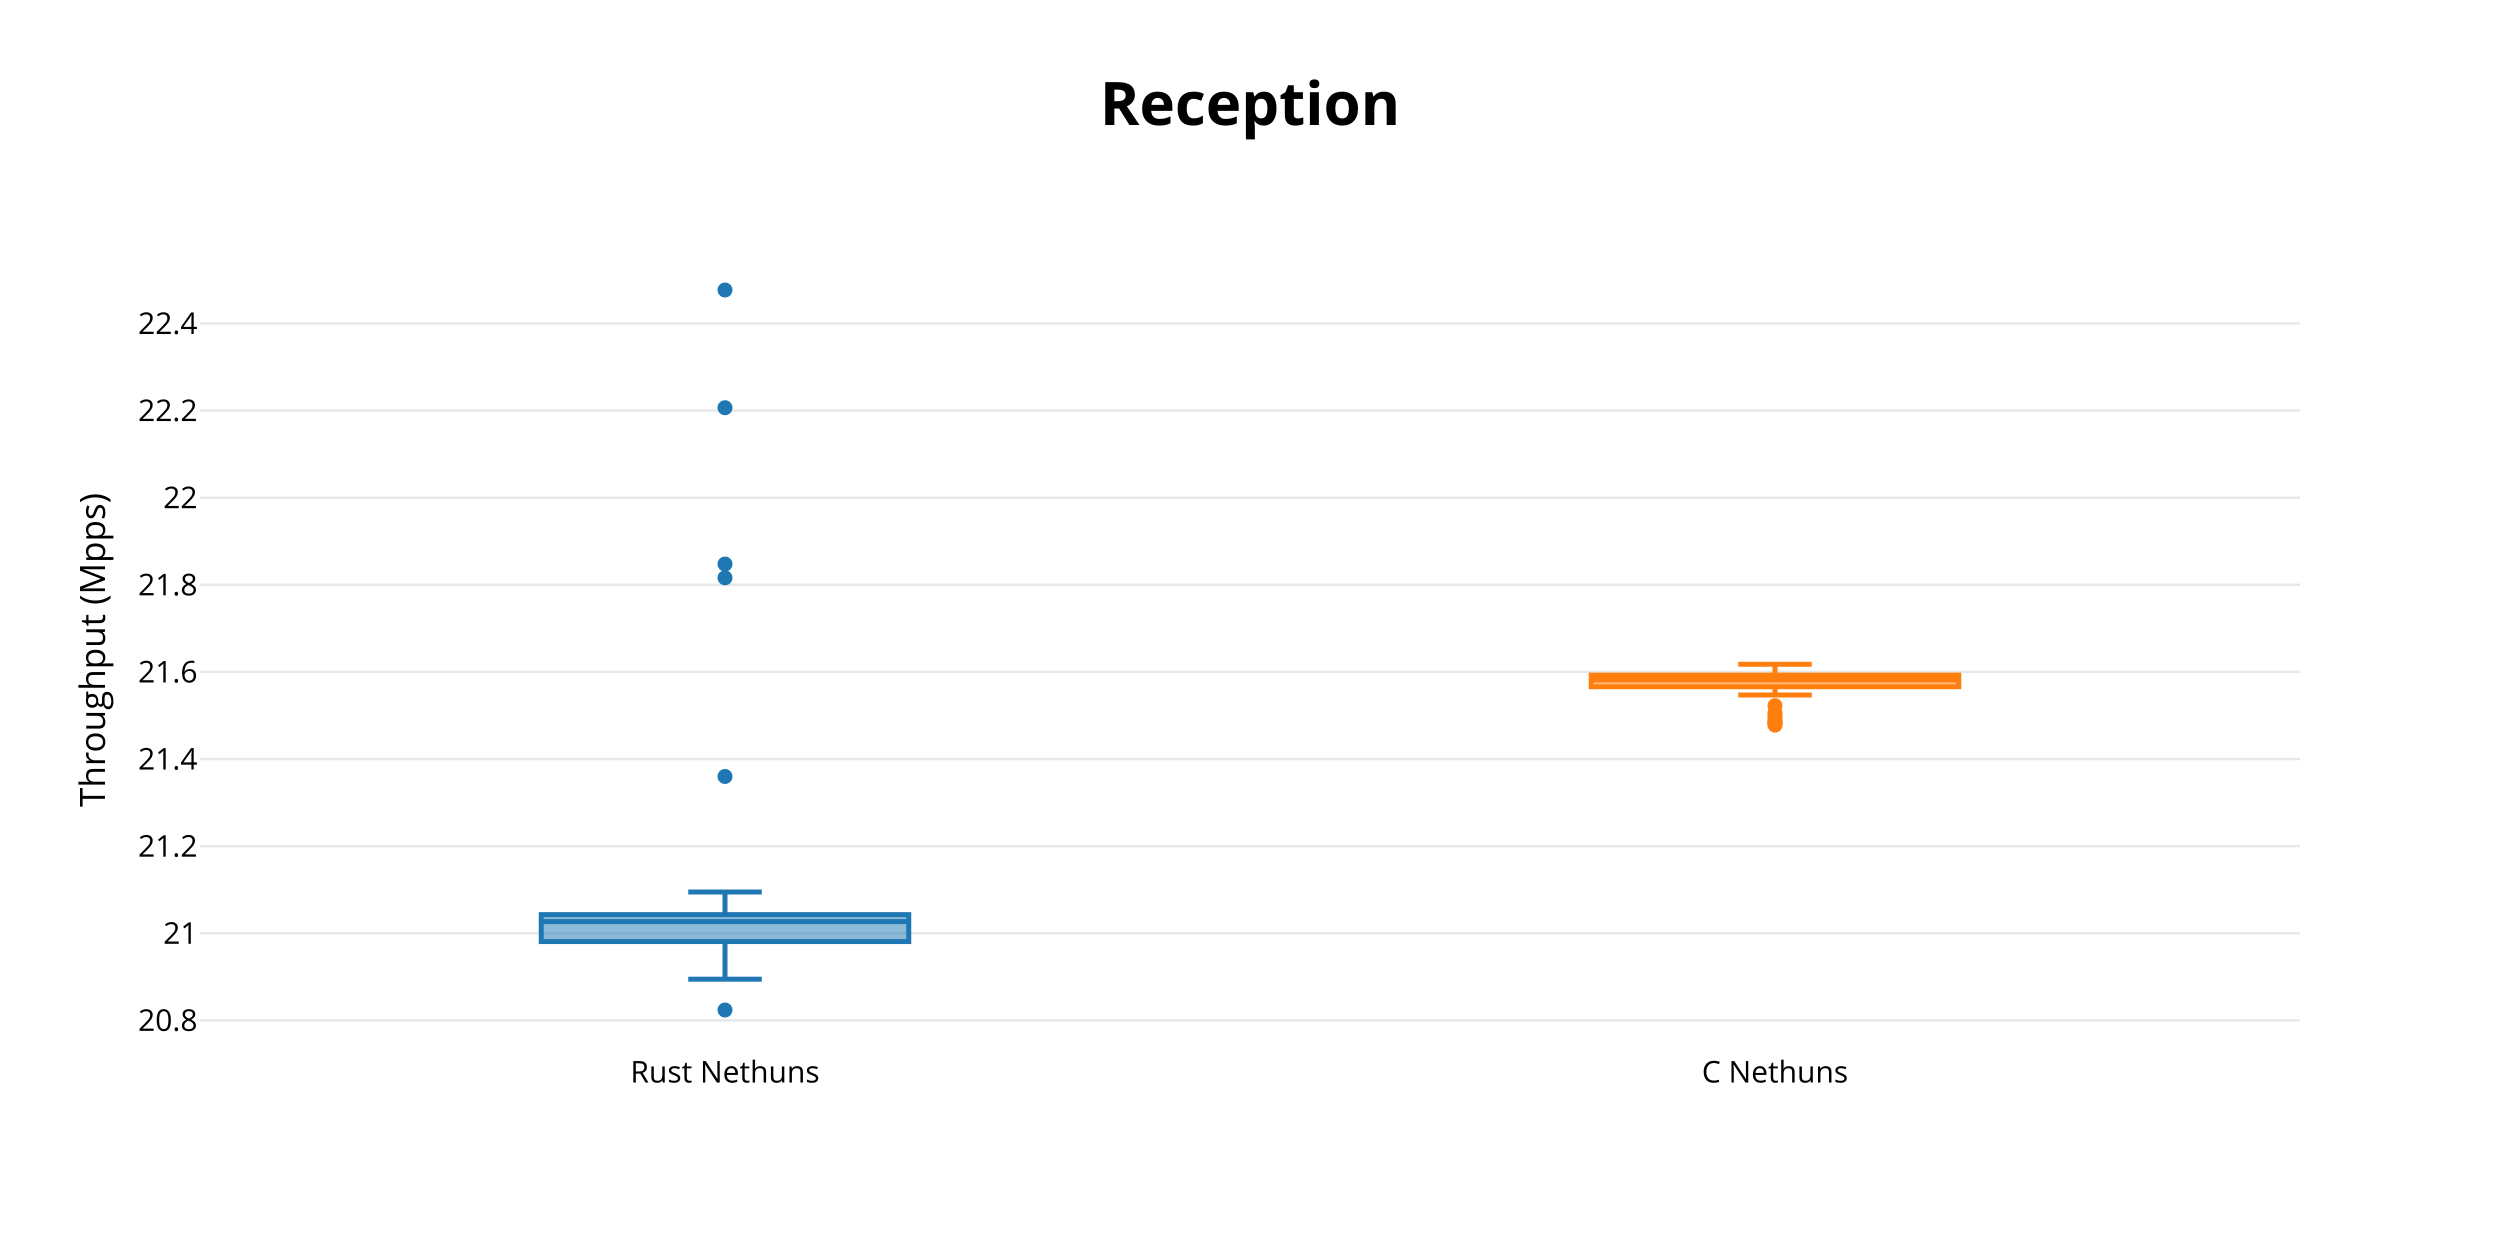
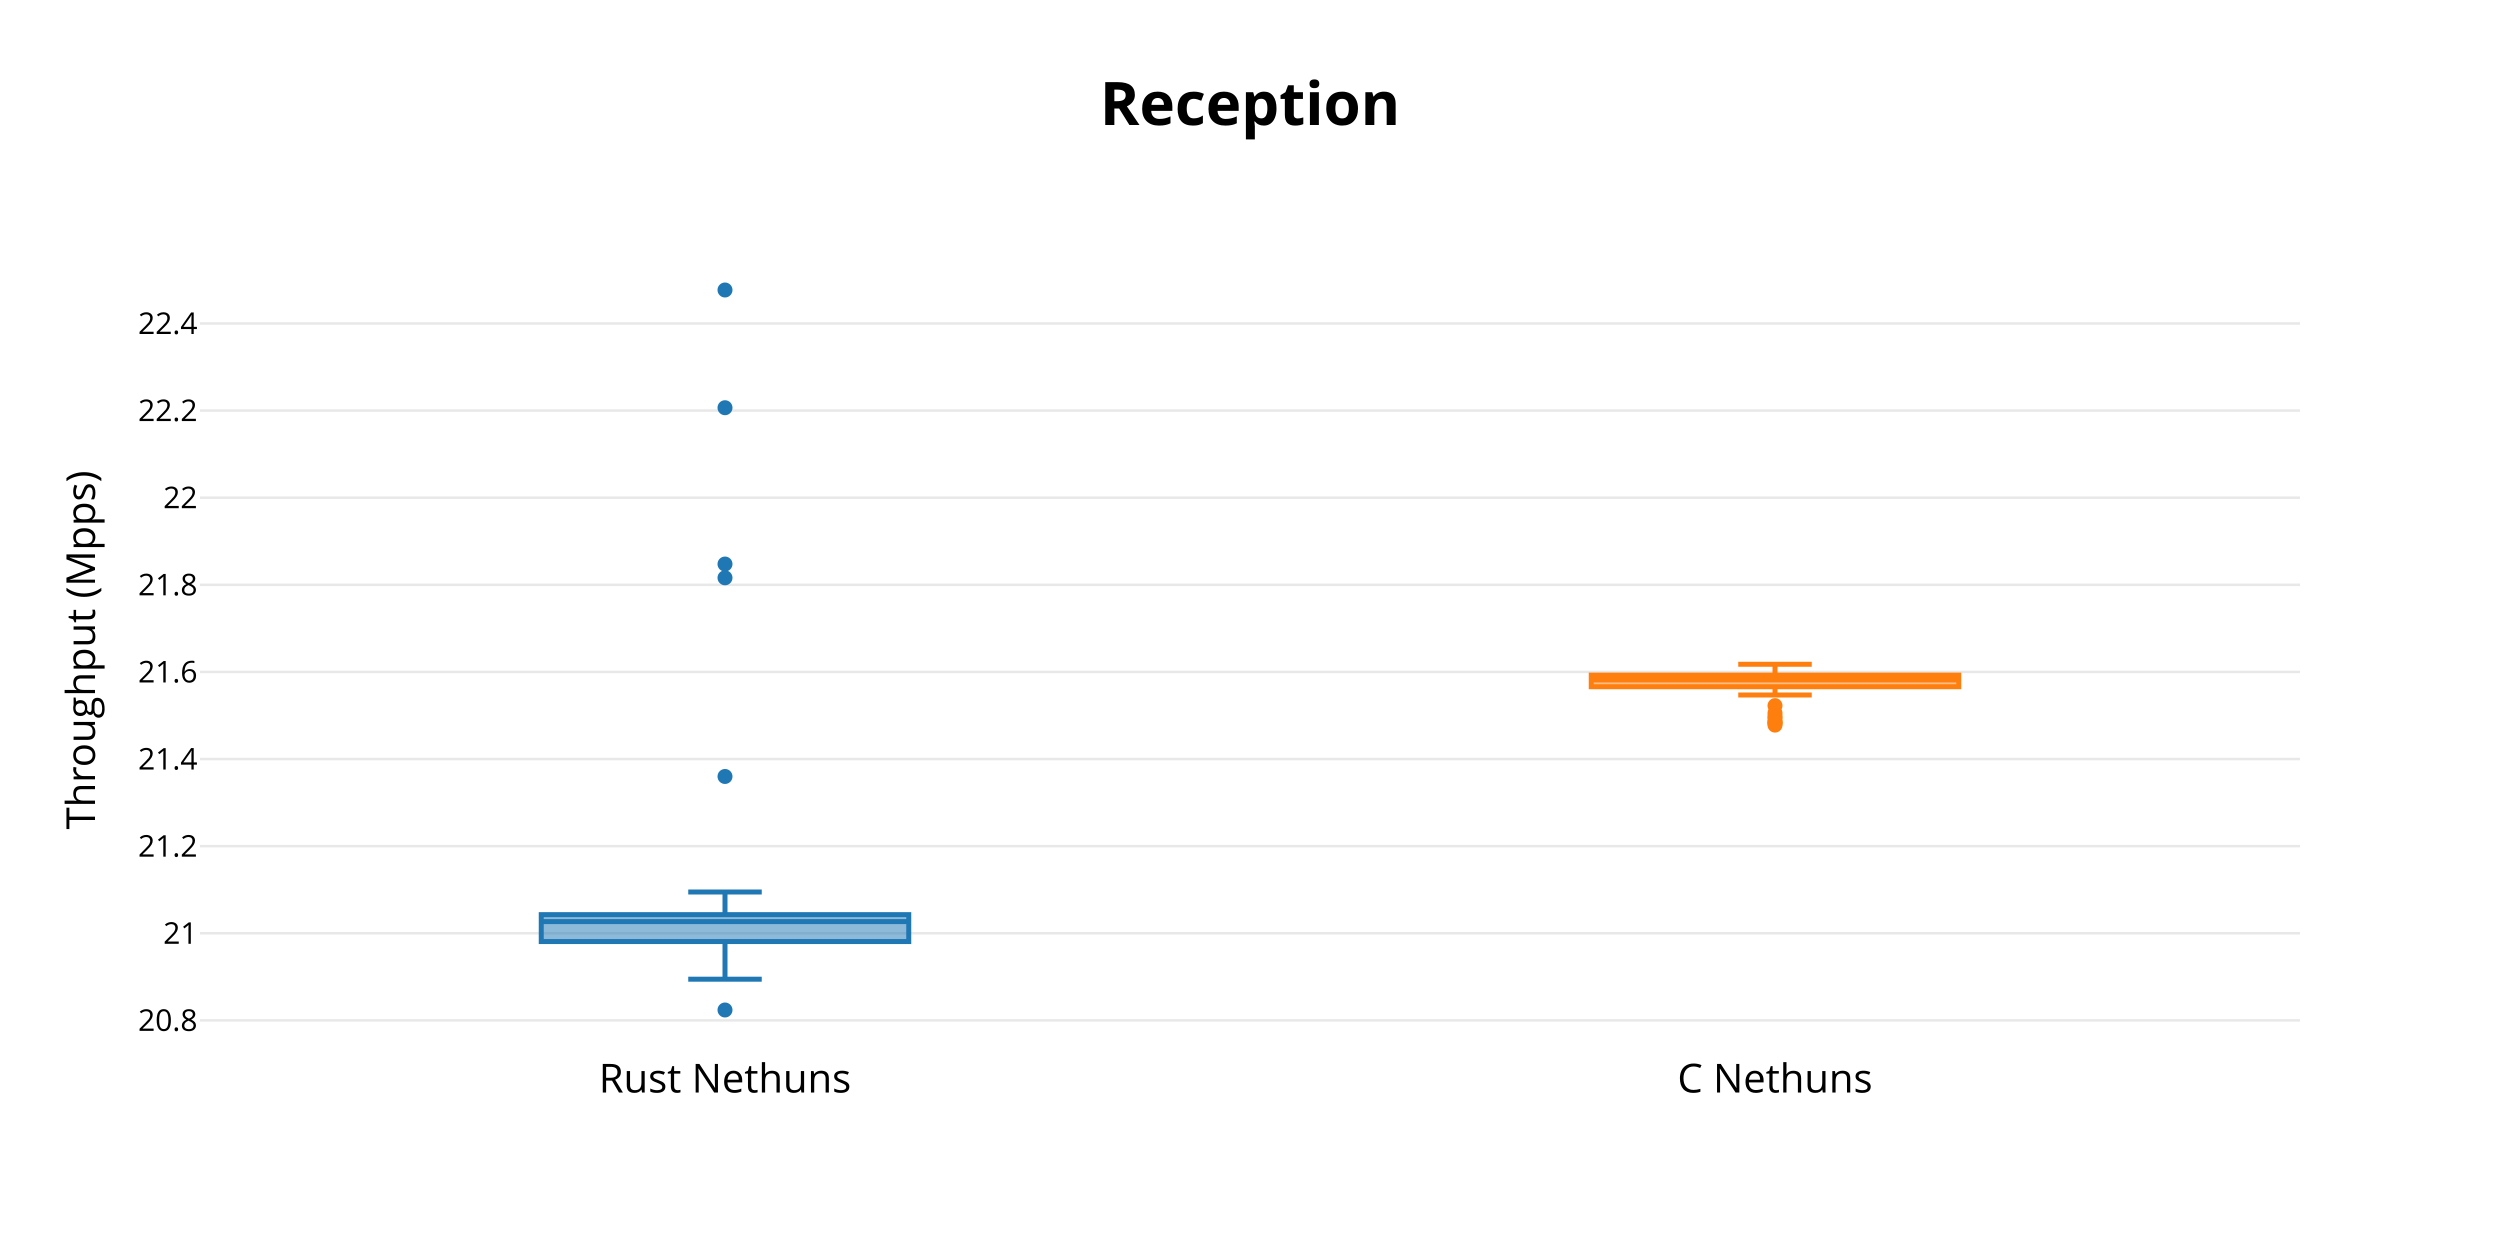
<svg xmlns="http://www.w3.org/2000/svg" class="main-svg" width="1000" height="500" style="" viewBox="0 0 1000 500">
  <rect x="0" y="0" width="1000" height="500" style="fill: rgb(255, 255, 255); fill-opacity: 1;" />
-   <defs id="defs-57617e">
+   <defs id="defs-10be16">
    <g class="clips">
-       <clipPath id="clip57617exyplot" class="plotclip">
+       <clipPath id="clip10be16xyplot" class="plotclip">
        <rect width="840" height="320" />
      </clipPath>
-       <clipPath class="axesclip" id="clip57617ex">
+       <clipPath class="axesclip" id="clip10be16x">
        <rect x="80" y="0" width="840" height="500" />
      </clipPath>
-       <clipPath class="axesclip" id="clip57617ey">
+       <clipPath class="axesclip" id="clip10be16y">
        <rect x="0" y="100" width="1000" height="320" />
      </clipPath>
-       <clipPath class="axesclip" id="clip57617exy">
+       <clipPath class="axesclip" id="clip10be16xy">
        <rect x="80" y="100" width="840" height="320" />
      </clipPath>
    </g>
    <g class="gradients" />
  </defs>
  <g class="bglayer" />
  <g class="layer-below">
    <g class="imagelayer" />
    <g class="shapelayer" />
  </g>
  <g class="cartesianlayer">
    <g class="subplot xy">
      <g class="layer-subplot">
        <g class="shapelayer" />
        <g class="imagelayer" />
      </g>
      <g class="gridlayer">
        <g class="x" />
        <g class="y">
          <path class="ygrid crisp" transform="translate(0,408.15)" d="M80,0h840" style="stroke: rgb(232, 232, 232); stroke-opacity: 1; stroke-width: 1px;" />
          <path class="ygrid crisp" transform="translate(0,373.31)" d="M80,0h840" style="stroke: rgb(232, 232, 232); stroke-opacity: 1; stroke-width: 1px;" />
          <path class="ygrid crisp" transform="translate(0,338.46)" d="M80,0h840" style="stroke: rgb(232, 232, 232); stroke-opacity: 1; stroke-width: 1px;" />
          <path class="ygrid crisp" transform="translate(0,303.62)" d="M80,0h840" style="stroke: rgb(232, 232, 232); stroke-opacity: 1; stroke-width: 1px;" />
          <path class="ygrid crisp" transform="translate(0,268.77)" d="M80,0h840" style="stroke: rgb(232, 232, 232); stroke-opacity: 1; stroke-width: 1px;" />
          <path class="ygrid crisp" transform="translate(0,233.93)" d="M80,0h840" style="stroke: rgb(232, 232, 232); stroke-opacity: 1; stroke-width: 1px;" />
          <path class="ygrid crisp" transform="translate(0,199.08)" d="M80,0h840" style="stroke: rgb(232, 232, 232); stroke-opacity: 1; stroke-width: 1px;" />
          <path class="ygrid crisp" transform="translate(0,164.23)" d="M80,0h840" style="stroke: rgb(232, 232, 232); stroke-opacity: 1; stroke-width: 1px;" />
          <path class="ygrid crisp" transform="translate(0,129.39)" d="M80,0h840" style="stroke: rgb(232, 232, 232); stroke-opacity: 1; stroke-width: 1px;" />
        </g>
      </g>
      <g class="zerolinelayer" />
      <path class="xlines-below" />
      <path class="ylines-below" />
      <g class="overlines-below" />
      <g class="xaxislayer-below" />
      <g class="yaxislayer-below" />
      <g class="overaxes-below" />
-       <g class="plot" transform="translate(80,100)" clip-path="url('#clip57617exyplot')">
+       <g class="plot" transform="translate(80,100)" clip-path="url('#clip10be16xyplot')">
        <g class="boxlayer mlayer">
          <g class="trace boxes" style="opacity: 1;">
            <path class="box" d="M136.5,268.64H283.5M136.5,276.62H283.5V265.86H136.5ZM210,276.62V291.68M210,265.86V256.8M195.3,291.68H224.7M195.3,256.8H224.7" style="vector-effect: non-scaling-stroke; stroke-width: 2px; stroke: rgb(31, 119, 180); stroke-opacity: 1; fill: rgb(31, 119, 180); fill-opacity: 0.5;" />
            <g class="points">
              <path class="point" transform="translate(210,304)" d="M3,0A3,3 0 1,1 0,-3A3,3 0 0,1 3,0Z" style="opacity: 1; stroke-width: 0px; fill: rgb(31, 119, 180); fill-opacity: 1;" />
              <path class="point" transform="translate(210,210.59)" d="M3,0A3,3 0 1,1 0,-3A3,3 0 0,1 3,0Z" style="opacity: 1; stroke-width: 0px; fill: rgb(31, 119, 180); fill-opacity: 1;" />
              <path class="point" transform="translate(210,131.12)" d="M3,0A3,3 0 1,1 0,-3A3,3 0 0,1 3,0Z" style="opacity: 1; stroke-width: 0px; fill: rgb(31, 119, 180); fill-opacity: 1;" />
              <path class="point" transform="translate(210,125.62)" d="M3,0A3,3 0 1,1 0,-3A3,3 0 0,1 3,0Z" style="opacity: 1; stroke-width: 0px; fill: rgb(31, 119, 180); fill-opacity: 1;" />
              <path class="point" transform="translate(210,63.09)" d="M3,0A3,3 0 1,1 0,-3A3,3 0 0,1 3,0Z" style="opacity: 1; stroke-width: 0px; fill: rgb(31, 119, 180); fill-opacity: 1;" />
              <path class="point" transform="translate(210,16)" d="M3,0A3,3 0 1,1 0,-3A3,3 0 0,1 3,0Z" style="opacity: 1; stroke-width: 0px; fill: rgb(31, 119, 180); fill-opacity: 1;" />
            </g>
          </g>
          <g class="trace boxes" style="opacity: 1;">
            <path class="box" d="M556.5,171.98H703.5M556.5,174.69H703.5V170.04H556.5ZM630,174.69V178M630,170.04V165.71M615.3,178H644.7M615.3,165.71H644.7" style="vector-effect: non-scaling-stroke; stroke-width: 2px; stroke: rgb(255, 127, 14); stroke-opacity: 1; fill: rgb(255, 127, 14); fill-opacity: 0.5;" />
            <g class="points">
              <path class="point" transform="translate(630,190.04)" d="M3,0A3,3 0 1,1 0,-3A3,3 0 0,1 3,0Z" style="opacity: 1; stroke-width: 0px; fill: rgb(255, 127, 14); fill-opacity: 1;" />
              <path class="point" transform="translate(630,189.38)" d="M3,0A3,3 0 1,1 0,-3A3,3 0 0,1 3,0Z" style="opacity: 1; stroke-width: 0px; fill: rgb(255, 127, 14); fill-opacity: 1;" />
              <path class="point" transform="translate(630,188.86)" d="M3,0A3,3 0 1,1 0,-3A3,3 0 0,1 3,0Z" style="opacity: 1; stroke-width: 0px; fill: rgb(255, 127, 14); fill-opacity: 1;" />
              <path class="point" transform="translate(630,188.68)" d="M3,0A3,3 0 1,1 0,-3A3,3 0 0,1 3,0Z" style="opacity: 1; stroke-width: 0px; fill: rgb(255, 127, 14); fill-opacity: 1;" />
              <path class="point" transform="translate(630,187.38)" d="M3,0A3,3 0 1,1 0,-3A3,3 0 0,1 3,0Z" style="opacity: 1; stroke-width: 0px; fill: rgb(255, 127, 14); fill-opacity: 1;" />
              <path class="point" transform="translate(630,186.55)" d="M3,0A3,3 0 1,1 0,-3A3,3 0 0,1 3,0Z" style="opacity: 1; stroke-width: 0px; fill: rgb(255, 127, 14); fill-opacity: 1;" />
              <path class="point" transform="translate(630,185.24)" d="M3,0A3,3 0 1,1 0,-3A3,3 0 0,1 3,0Z" style="opacity: 1; stroke-width: 0px; fill: rgb(255, 127, 14); fill-opacity: 1;" />
              <path class="point" transform="translate(630,182.26)" d="M3,0A3,3 0 1,1 0,-3A3,3 0 0,1 3,0Z" style="opacity: 1; stroke-width: 0px; fill: rgb(255, 127, 14); fill-opacity: 1;" />
            </g>
          </g>
        </g>
      </g>
      <g class="overplot" />
      <path class="xlines-above crisp" d="M0,0" style="fill: none;" />
      <path class="ylines-above crisp" d="M0,0" style="fill: none;" />
      <g class="overlines-above" />
      <g class="xaxislayer-above">
        <g class="xtick">
-           <text text-anchor="middle" x="0" y="433" transform="translate(290,0)" style="font-family: 'Open Sans', verdana, arial, sans-serif; font-size: 12px; fill: rgb(0, 0, 0); fill-opacity: 1; white-space: pre;">Rust Nethuns</text>
+           <text text-anchor="middle" x="0" y="437" transform="translate(290,0)" style="font-family: 'Open Sans', verdana, arial, sans-serif; font-size: 16px; fill: rgb(0, 0, 0); fill-opacity: 1; white-space: pre;">Rust Nethuns</text>
        </g>
        <g class="xtick">
-           <text text-anchor="middle" x="0" y="433" transform="translate(710,0)" style="font-family: 'Open Sans', verdana, arial, sans-serif; font-size: 12px; fill: rgb(0, 0, 0); fill-opacity: 1; white-space: pre;">C Nethuns</text>
+           <text text-anchor="middle" x="0" y="437" transform="translate(710,0)" style="font-family: 'Open Sans', verdana, arial, sans-serif; font-size: 16px; fill: rgb(0, 0, 0); fill-opacity: 1; white-space: pre;">C Nethuns</text>
        </g>
      </g>
      <g class="yaxislayer-above">
        <g class="ytick">
          <text text-anchor="end" x="79" y="4.2" transform="translate(0,408.15)" style="font-family: 'Open Sans', verdana, arial, sans-serif; font-size: 12px; fill: rgb(0, 0, 0); fill-opacity: 1; white-space: pre;">20.8</text>
        </g>
        <g class="ytick">
          <text text-anchor="end" x="79" y="4.2" transform="translate(0,373.31)" style="font-family: 'Open Sans', verdana, arial, sans-serif; font-size: 12px; fill: rgb(0, 0, 0); fill-opacity: 1; white-space: pre;">21</text>
        </g>
        <g class="ytick">
          <text text-anchor="end" x="79" y="4.2" transform="translate(0,338.46)" style="font-family: 'Open Sans', verdana, arial, sans-serif; font-size: 12px; fill: rgb(0, 0, 0); fill-opacity: 1; white-space: pre;">21.2</text>
        </g>
        <g class="ytick">
          <text text-anchor="end" x="79" y="4.2" transform="translate(0,303.62)" style="font-family: 'Open Sans', verdana, arial, sans-serif; font-size: 12px; fill: rgb(0, 0, 0); fill-opacity: 1; white-space: pre;">21.4</text>
        </g>
        <g class="ytick">
          <text text-anchor="end" x="79" y="4.2" transform="translate(0,268.77)" style="font-family: 'Open Sans', verdana, arial, sans-serif; font-size: 12px; fill: rgb(0, 0, 0); fill-opacity: 1; white-space: pre;">21.6</text>
        </g>
        <g class="ytick">
          <text text-anchor="end" x="79" y="4.2" transform="translate(0,233.93)" style="font-family: 'Open Sans', verdana, arial, sans-serif; font-size: 12px; fill: rgb(0, 0, 0); fill-opacity: 1; white-space: pre;">21.8</text>
        </g>
        <g class="ytick">
          <text text-anchor="end" x="79" y="4.2" transform="translate(0,199.08)" style="font-family: 'Open Sans', verdana, arial, sans-serif; font-size: 12px; fill: rgb(0, 0, 0); fill-opacity: 1; white-space: pre;">22</text>
        </g>
        <g class="ytick">
          <text text-anchor="end" x="79" y="4.2" transform="translate(0,164.23)" style="font-family: 'Open Sans', verdana, arial, sans-serif; font-size: 12px; fill: rgb(0, 0, 0); fill-opacity: 1; white-space: pre;">22.2</text>
        </g>
        <g class="ytick">
          <text text-anchor="end" x="79" y="4.2" transform="translate(0,129.39)" style="font-family: 'Open Sans', verdana, arial, sans-serif; font-size: 12px; fill: rgb(0, 0, 0); fill-opacity: 1; white-space: pre;">22.4</text>
        </g>
      </g>
      <g class="overaxes-above" />
    </g>
  </g>
  <g class="polarlayer" />
  <g class="ternarylayer" />
  <g class="geolayer" />
  <g class="funnelarealayer" />
  <g class="pielayer" />
  <g class="treemaplayer" />
  <g class="sunburstlayer" />
  <g class="glimages" />
-   <defs id="topdefs-57617e">
+   <defs id="topdefs-10be16">
    <g class="clips" />
  </defs>
  <g class="layer-above">
    <g class="imagelayer" />
    <g class="shapelayer" />
  </g>
  <g class="infolayer">
    <g class="g-gtitle">
      <text class="gtitle" x="500" y="50" text-anchor="middle" dy="0em" style="font-family: 'Open Sans', verdana, arial, sans-serif; font-size: 24px; fill: rgb(0, 0, 0); opacity: 1; font-weight: normal; white-space: pre;">
        <tspan style="font-weight:bold">Reception</tspan>
      </text>
    </g>
    <g class="g-xtitle" />
    <g class="g-ytitle">
-       <text class="ytitle" transform="rotate(-90,42,260)" x="42" y="260" text-anchor="middle" style="font-family: 'Open Sans', verdana, arial, sans-serif; font-size: 14px; fill: rgb(0, 0, 0); opacity: 1; font-weight: normal; white-space: pre;">Throughput (Mpps)</text>
+       <text class="ytitle" transform="rotate(-90,38,260)" x="38" y="260" text-anchor="middle" style="font-family: 'Open Sans', verdana, arial, sans-serif; font-size: 16px; fill: rgb(0, 0, 0); opacity: 1; font-weight: normal; white-space: pre;">Throughput (Mpps)</text>
    </g>
  </g>
</svg>
